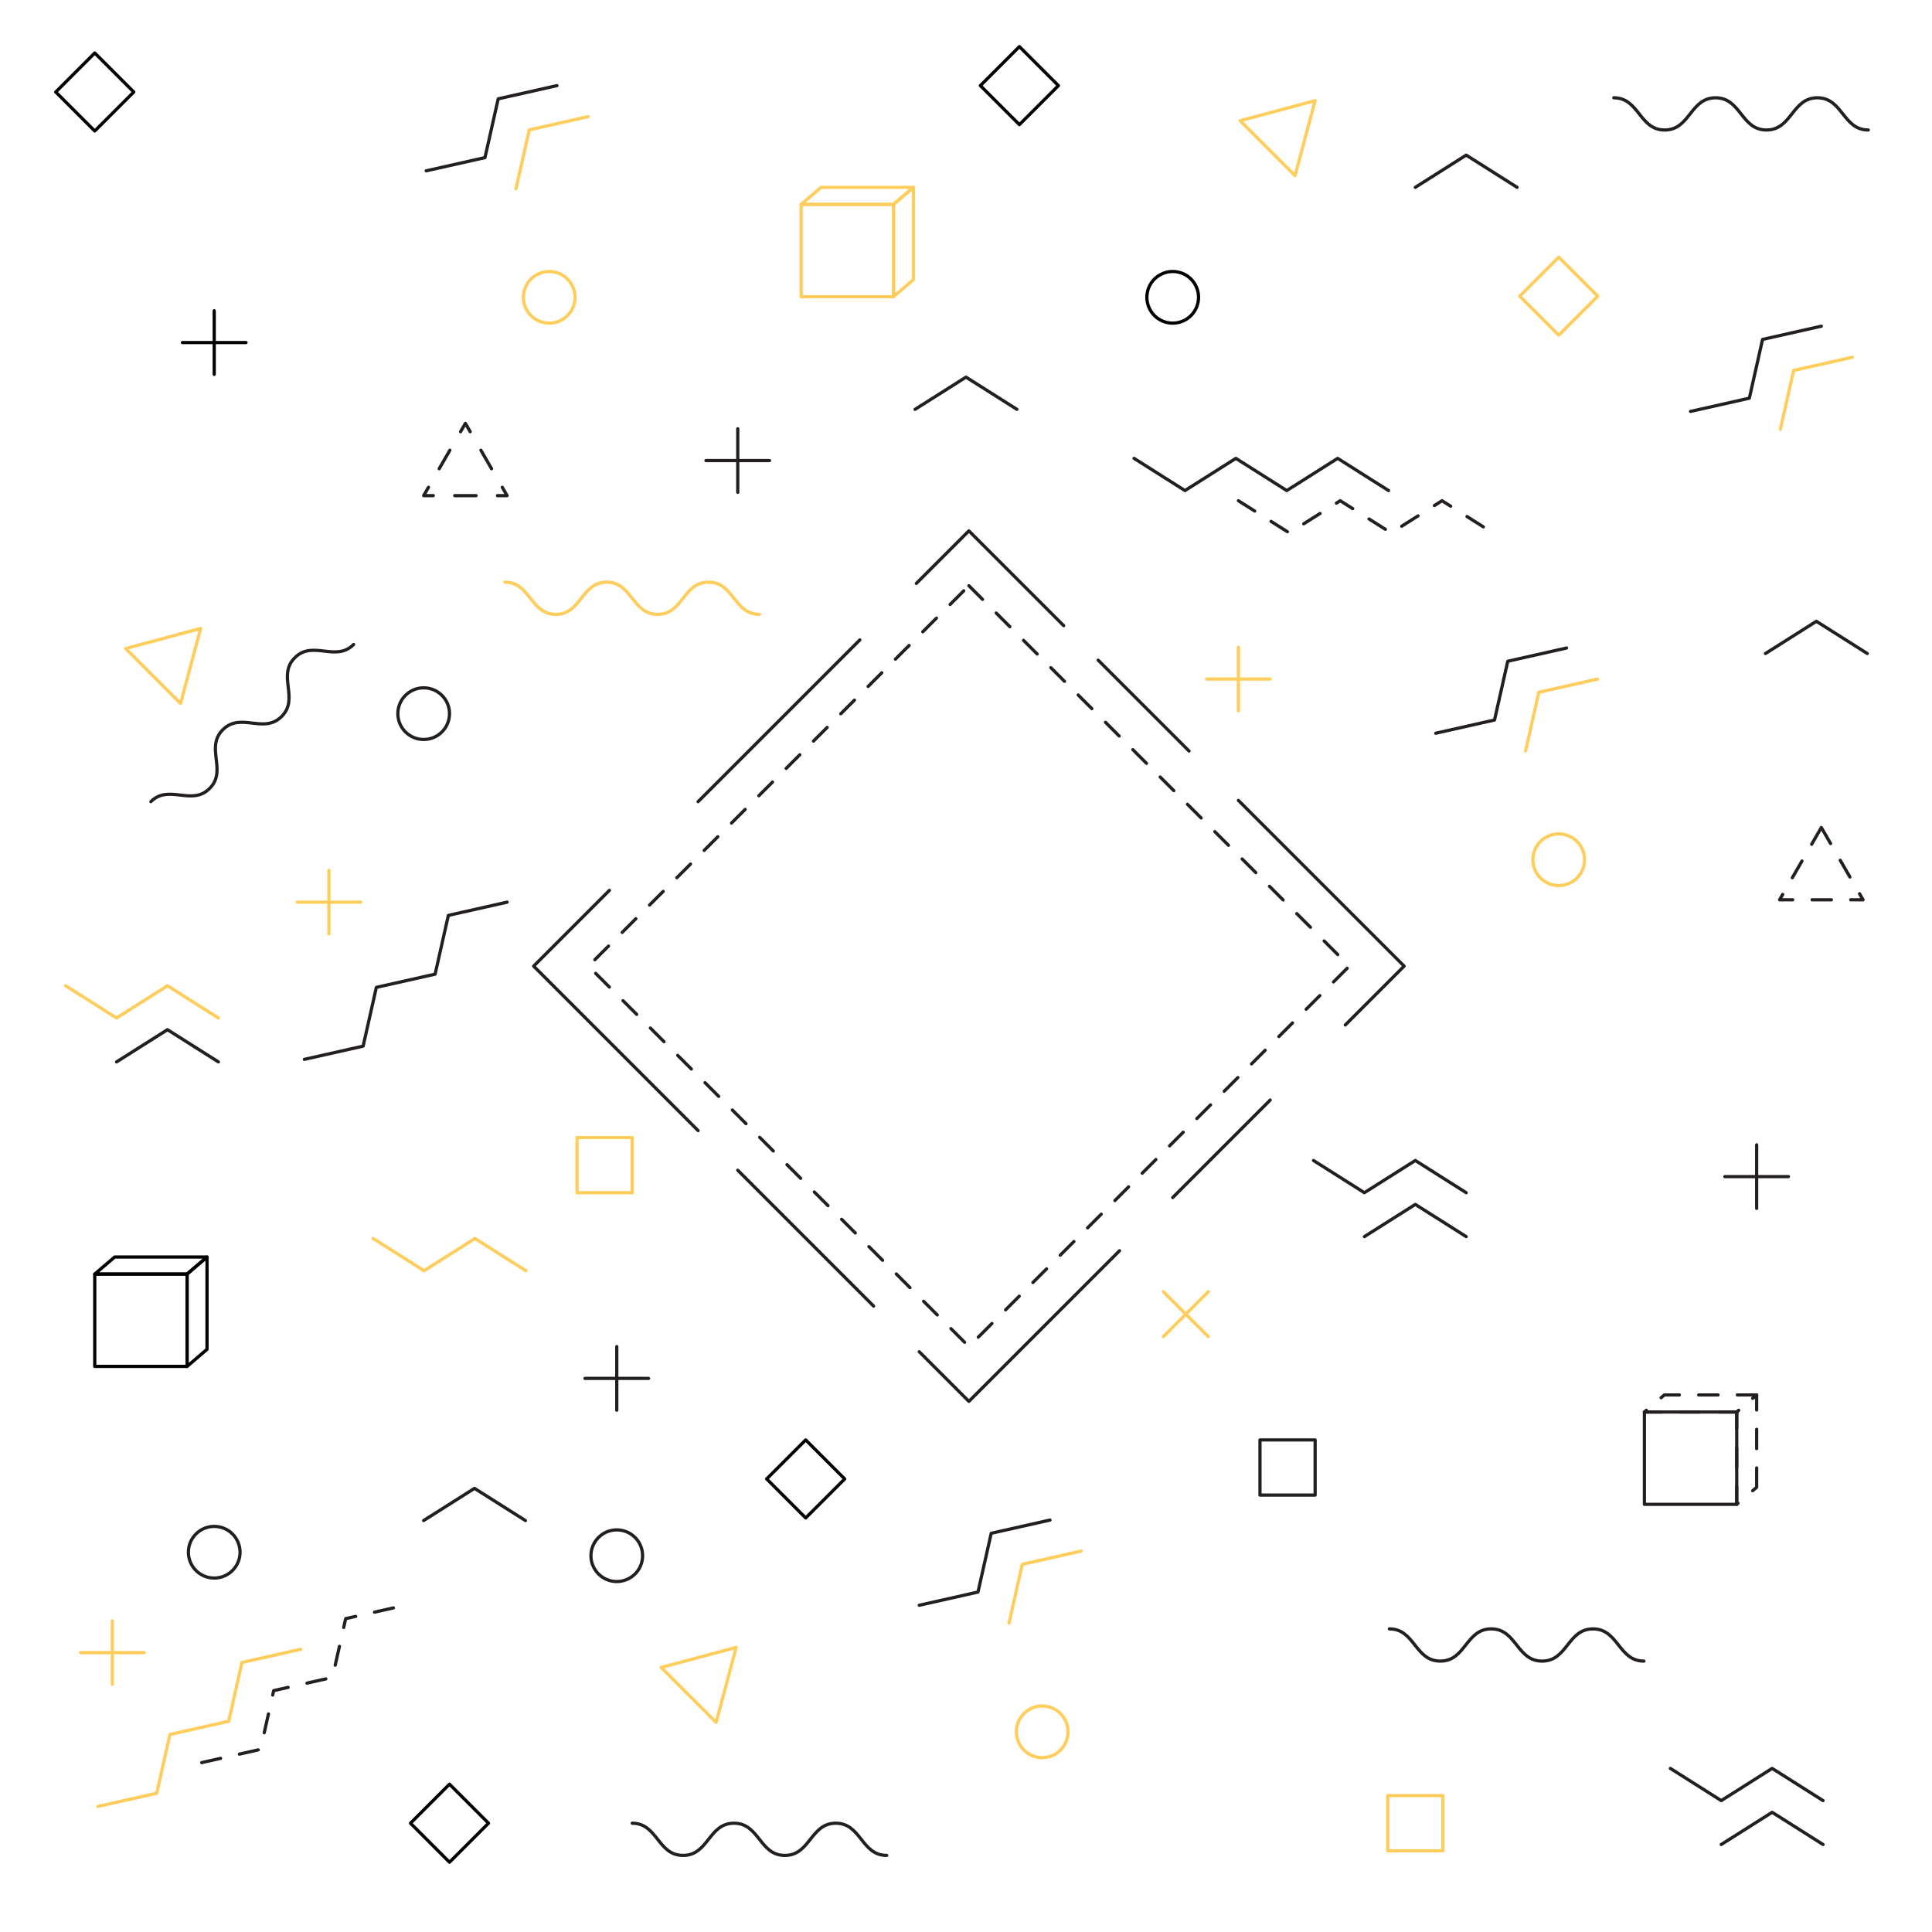
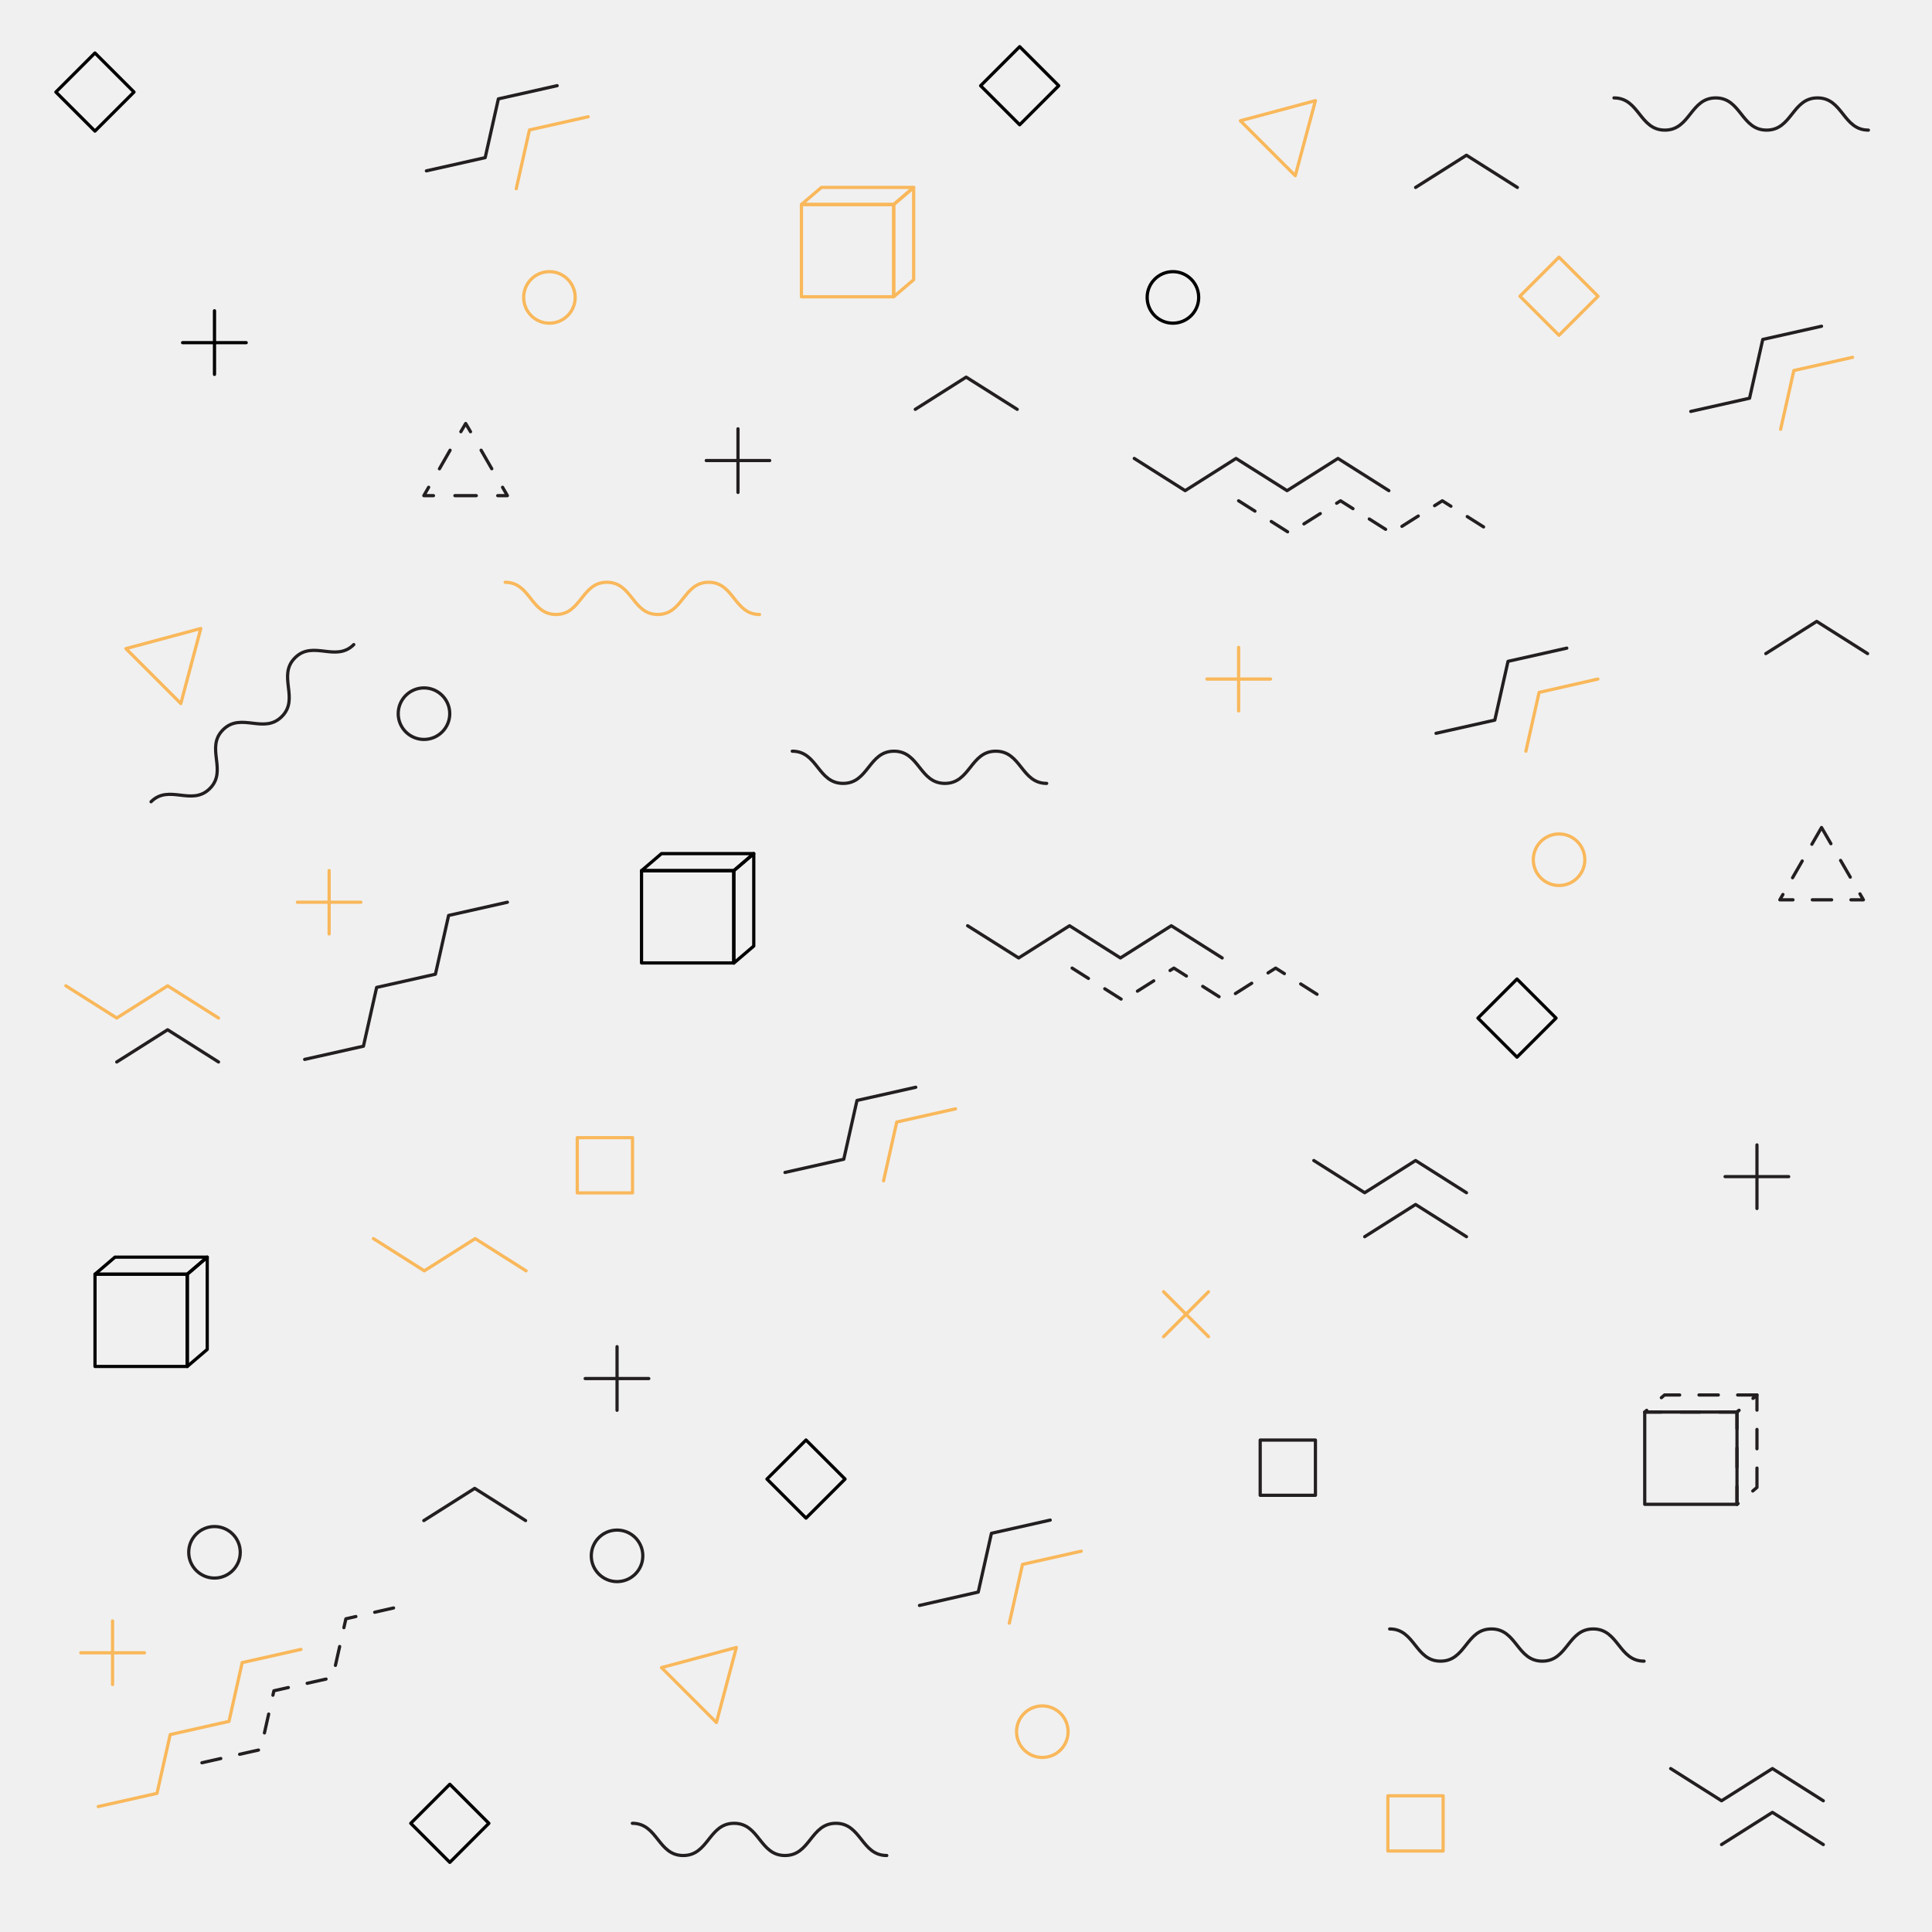
- <svg xmlns="http://www.w3.org/2000/svg" viewBox="0 0 1199.83 1199.84">
-   <defs>
-     <style>.cls-1{fill:#fff;}.cls-2,.cls-3,.cls-4,.cls-5,.cls-6{fill:none;stroke-linecap:round;stroke-linejoin:round;stroke-width:2px;}.cls-2,.cls-4,.cls-6{stroke:#231f20;}.cls-3{stroke:#ffcd5b;}.cls-4{stroke-dasharray:12;}.cls-5{stroke:#000;}.cls-6{stroke-dasharray:13.28 13.28;}</style>
-   </defs>
-   <g id="Layer_1" data-name="Layer 1">
-     <rect class="cls-1" width="1199.83" height="1199.84" />
-   </g>
-   <g id="Layer_2" data-name="Layer 2">
-     <path class="cls-2" d="M93.7,497.86c11.18-11.17,25.32,3,36.49-8.21s-3-25.31,8.21-36.49,25.32,3,36.5-8.21-3-25.32,8.21-36.5,25.32,3,36.5-8.21" transform="translate(0 0)" />
-     <path class="cls-2" d="M862.87,1011.6c15.81,0,15.81,20,31.61,20s15.81-20,31.61-20,15.81,20,31.61,20,15.81-20,31.62-20,15.8,20,31.61,20" transform="translate(0 0)" />
-     <path class="cls-2" d="M392.61,1132.28c15.81,0,15.81,20,31.61,20s15.81-20,31.61-20,15.81,20,31.61,20,15.81-20,31.62-20,15.81,20,31.61,20" transform="translate(0 0)" />
-     <path class="cls-2" d="M1002.21,60.73c15.8,0,15.8,20,31.61,20s15.8-20,31.61-20,15.8,20,31.61,20,15.8-20,31.61-20,15.81,20,31.62,20" transform="translate(0 0)" />
-     <path class="cls-3" d="M313.59,361.54c15.8,0,15.8,20,31.6,20s15.81-20,31.62-20,15.8,20,31.61,20,15.8-20,31.61-20,15.81,20,31.61,20" transform="translate(0 0)" />
-     <polyline class="cls-2" points="189.03 657.9 225.52 649.69 233.73 613.19 270.22 604.99 278.44 568.49 314.93 560.27" />
-     <polyline class="cls-2" points="704.29 284.66 735.9 304.66 767.51 284.66 799.12 304.66 830.73 284.66 862.35 304.66" />
-     <polyline class="cls-4" points="769.1 310.97 800.71 330.97 832.32 310.97 863.93 330.97 895.55 310.97 927.16 330.97" />
-     <polyline class="cls-3" points="60.84 1121.87 97.33 1113.66 105.54 1077.17 142.04 1068.96 150.25 1032.46 186.75 1024.25" />
-     <polyline class="cls-4" points="125.27 1094.64 161.77 1086.43 169.98 1049.94 206.47 1041.73 214.68 1005.23 251.18 997.02" />
-     <polyline class="cls-2" points="815.72 720.71 847.33 740.71 878.95 720.71 910.56 740.71" />
-     <polyline class="cls-2" points="847.33 767.98 878.95 747.98 910.56 767.98" />
-     <polyline class="cls-2" points="568.3 254.21 599.91 234.21 631.53 254.21" />
-     <polyline class="cls-2" points="1096.42 405.85 1128.03 385.85 1159.64 405.85" />
-     <polyline class="cls-2" points="1037.34 1098.24 1068.95 1118.24 1100.57 1098.24 1132.18 1118.24" />
-     <polyline class="cls-2" points="1068.95 1145.5 1100.57 1125.5 1132.18 1145.5" />
-     <polyline class="cls-3" points="40.77 612.2 72.38 632.2 104 612.2 135.61 632.2" />
-     <polyline class="cls-2" points="72.38 659.47 104 639.47 135.61 659.47" />
-     <polyline class="cls-2" points="570.88 996.93 607.37 988.72 615.58 952.22 652.08 944.01" />
-     <polyline class="cls-3" points="626.65 1008 634.86 971.5 671.36 963.29" />
-     <polyline class="cls-2" points="1049.9 255.5 1086.4 247.29 1094.61 210.79 1131.11 202.58" />
-     <polyline class="cls-3" points="1105.68 266.56 1113.89 230.07 1150.38 221.86" />
-     <polyline class="cls-3" points="231.74 769.15 263.35 789.15 294.96 769.15 326.57 789.15" />
-     <polyline class="cls-2" points="263.08 944.32 294.69 924.32 326.31 944.32" />
-     <polyline class="cls-2" points="878.95 116.34 910.56 96.34 942.18 116.34" />
-     <line class="cls-2" x1="383.04" y1="836.29" x2="383.04" y2="875.78" />
-     <line class="cls-2" x1="402.78" y1="856.03" x2="363.29" y2="856.03" />
-     <line class="cls-2" x1="458.17" y1="266.27" x2="458.17" y2="305.76" />
-     <line class="cls-2" x1="477.91" y1="286.02" x2="438.43" y2="286.02" />
-     <line class="cls-2" x1="1090.95" y1="710.97" x2="1090.95" y2="750.45" />
-     <line class="cls-2" x1="1110.69" y1="730.71" x2="1071.21" y2="730.71" />
-     <line class="cls-3" x1="769.1" y1="401.98" x2="769.1" y2="441.47" />
-     <line class="cls-3" x1="788.84" y1="421.72" x2="749.36" y2="421.72" />
-     <line class="cls-3" x1="204.26" y1="540.53" x2="204.26" y2="580.02" />
-     <line class="cls-3" x1="224" y1="560.28" x2="184.52" y2="560.28" />
-     <line class="cls-5" x1="133.04" y1="193" x2="133.04" y2="232.48" />
-     <line class="cls-5" x1="152.78" y1="212.74" x2="113.3" y2="212.74" />
-     <circle class="cls-2" cx="383.04" cy="966.15" r="16.04" />
-     <circle class="cls-2" cx="263.12" cy="443.2" r="16.04" />
-     <line class="cls-3" x1="69.78" y1="1006.6" x2="69.78" y2="1046.08" />
-     <line class="cls-3" x1="89.53" y1="1026.34" x2="50.04" y2="1026.34" />
-     <circle class="cls-2" cx="133.04" cy="963.99" r="16.04" />
-     <polyline class="cls-2" points="292.02 268.12 289.02 262.93 286.02 268.12" />
-     <line class="cls-6" x1="279.38" y1="279.62" x2="269.42" y2="296.87" />
-     <polyline class="cls-2" points="266.1 302.62 263.1 307.81 269.1 307.81" />
-     <line class="cls-6" x1="282.38" y1="307.81" x2="302.29" y2="307.81" />
-     <polyline class="cls-2" points="308.93 307.81 314.93 307.81 311.93 302.62" />
-     <line class="cls-6" x1="305.29" y1="291.12" x2="295.34" y2="273.87" />
-     <polygon class="cls-4" points="1131.11 513.92 1105.19 558.8 1157.02 558.8 1131.11 513.92" />
-     <line class="cls-3" x1="750.4" y1="802.18" x2="722.48" y2="830.1" />
-     <line class="cls-3" x1="750.4" y1="830.1" x2="722.48" y2="802.18" />
-     <circle class="cls-3" cx="647.25" cy="1075.48" r="16.04" transform="translate(-469.99 503.33) rotate(-31.84)" />
-     <circle class="cls-5" cx="728.29" cy="184.65" r="16.04" transform="translate(-15.65 289.77) rotate(-22.27)" />
-     <polyline class="cls-2" points="264.69 106.09 301.19 97.88 309.4 61.38 345.89 53.17" />
-     <polyline class="cls-3" points="320.46 117.16 328.68 80.66 365.17 72.45" />
-     <circle class="cls-3" cx="341.07" cy="184.65" r="16.04" transform="translate(-44.53 143.03) rotate(-22.27)" />
-     <polyline class="cls-2" points="891.66 455.36 928.15 447.15 936.37 410.66 972.86 402.44" />
-     <polyline class="cls-3" points="947.43 466.43 955.64 429.94 992.14 421.72" />
-     <circle class="cls-3" cx="968.03" cy="533.92" r="16.04" />
-     <polygon class="cls-3" points="457.21 1023.09 410.63 1035.56 444.73 1069.66 457.21 1023.09" />
-     <polygon class="cls-3" points="124.61 390.29 78.04 402.77 112.13 436.87 124.61 390.29" />
-     <polygon class="cls-3" points="816.75 62.49 770.18 74.97 804.27 109.06 816.75 62.49" />
-     <rect class="cls-2" x="782.49" y="894.24" width="34.26" height="34.26" />
-     <rect class="cls-3" x="861.82" y="1115.15" width="34.26" height="34.26" />
-     <rect class="cls-5" x="483.22" y="901.34" width="34.26" height="34.26" transform="translate(-502.9 622.81) rotate(-45)" />
-     <rect class="cls-5" x="615.95" y="36.04" width="34.26" height="34.26" transform="translate(147.83 463.23) rotate(-45)" />
-     <rect class="cls-5" x="41.71" y="40" width="34.26" height="34.26" transform="translate(-23.16 58.34) rotate(-45)" />
-     <rect class="cls-5" x="262.03" y="1115.15" width="34.26" height="34.26" transform="translate(-718.88 529.03) rotate(-45)" />
-     <rect class="cls-3" x="358.36" y="706.46" width="34.26" height="34.26" />
-     <rect class="cls-3" x="950.91" y="166.8" width="34.26" height="34.26" transform="translate(413.59 -630.63) rotate(45)" />
-     <rect class="cls-2" x="1021.23" y="876.9" width="57.34" height="57.34" />
-     <polygon class="cls-4" points="1090.95 866.31 1033.61 866.31 1021.23 876.9 1078.57 876.9 1090.95 866.31" />
-     <polygon class="cls-4" points="1090.95 923.65 1090.95 866.31 1078.57 876.9 1078.57 934.24 1090.95 923.65" />
-     <rect class="cls-5" x="58.84" y="791.23" width="57.34" height="57.34" />
-     <polygon class="cls-5" points="128.56 780.65 71.22 780.65 58.84 791.23 116.18 791.23 128.56 780.65" />
-     <polygon class="cls-5" points="128.56 837.99 128.56 780.65 116.18 791.23 116.18 848.58 128.56 837.99" />
-     <rect class="cls-3" x="497.55" y="126.93" width="57.34" height="57.34" />
-     <polygon class="cls-3" points="567.27 116.34 509.93 116.34 497.55 126.93 554.89 126.93 567.27 116.34" />
-     <polygon class="cls-3" points="567.27 173.69 567.27 116.34 554.89 126.93 554.89 184.27 567.27 173.69" />
-   </g>
-   <g id="Layer_3" data-name="Layer 3">
-     <rect class="cls-4" x="434.65" y="432.94" width="334.12" height="334.12" transform="translate(600.5 -249.74) rotate(45)" />
-     <polyline class="cls-2" points="769.1 497.09 872.02 600 835.48 636.54" />
-     <line class="cls-2" x1="681.99" y1="409.98" x2="738.45" y2="466.43" />
-     <polyline class="cls-2" points="569.08 362.32 601.71 329.69 660.58 388.56" />
-     <line class="cls-2" x1="433.54" y1="497.86" x2="533.98" y2="397.42" />
-     <polyline class="cls-2" points="433.54 702.14 331.41 600 378.47 552.94" />
-     <line class="cls-2" x1="542.53" y1="811.12" x2="458.17" y2="726.76" />
-     <polyline class="cls-2" points="695.28 776.74 601.71 870.3 570.88 839.47" />
-     <line class="cls-2" x1="788.84" y1="683.17" x2="728.29" y2="743.73" />
+ <svg xmlns="http://www.w3.org/2000/svg" version="1.1" id="Capa_1" x="0px" y="0px" viewBox="0 0 1199.8 1199.8" style="enable-background:new 0 0 1199.8 1199.8;" xml:space="preserve">
+   <style type="text/css">
+ 	.st0{fill:none;stroke:#231F20;stroke-width:2;stroke-linecap:round;stroke-linejoin:round;}
+ 	.st1{fill:none;stroke:#F9B85B;stroke-width:2;stroke-linecap:round;stroke-linejoin:round;}
+ 	.st2{fill:none;stroke:#231F20;stroke-width:2;stroke-linecap:round;stroke-linejoin:round;stroke-dasharray:12;}
+ 	.st3{fill:none;stroke:#000000;stroke-width:2;stroke-linecap:round;stroke-linejoin:round;}
+ 	.st4{fill:none;stroke:#231F20;stroke-width:2;stroke-linecap:round;stroke-linejoin:round;stroke-miterlimit:4;}
+ 	.st5{fill:none;stroke:#231F20;stroke-width:2;stroke-linecap:round;stroke-linejoin:round;stroke-dasharray:13.28,13.28;}
+ 	.st6{fill:none;stroke:#F9B85B;stroke-width:2;stroke-linecap:round;stroke-linejoin:round;stroke-miterlimit:4;}
+ 	.st7{fill:none;stroke:#000000;stroke-width:2;stroke-linecap:round;stroke-linejoin:round;stroke-miterlimit:4;}
+ 	.st8{fill:none;stroke:#F9B85B;stroke-width:2;stroke-linecap:round;stroke-linejoin:round;stroke-miterlimit:4;}
+ </style>
+   <g id="Layer_2">
+     <path class="st0" d="M93.8,497.9c11.2-11.2,25.3,3,36.5-8.2s-3-25.3,8.2-36.5s25.3,3,36.5-8.2s-3-25.3,8.2-36.5s25.3,3,36.5-8.2" />
+     <path class="st0" d="M863,1011.6c15.8,0,15.8,20,31.6,20c15.8,0,15.8-20,31.6-20c15.8,0,15.8,20,31.6,20s15.8-20,31.6-20   c15.8,0,15.8,20,31.6,20" />
+     <path class="st0" d="M392.7,1132.3c15.8,0,15.8,20,31.6,20s15.8-20,31.6-20s15.8,20,31.6,20s15.8-20,31.6-20   c15.8,0,15.8,20,31.6,20" />
+     <path class="st0" d="M1002.3,60.8c15.8,0,15.8,20,31.6,20c15.8,0,15.8-20,31.6-20c15.8,0,15.8,20,31.6,20c15.8,0,15.8-20,31.6-20   s15.8,20,31.6,20" />
+     <path class="st1" d="M313.7,361.6c15.8,0,15.8,20,31.6,20s15.8-20,31.6-20s15.8,20,31.6,20s15.8-20,31.6-20s15.8,20,31.6,20" />
+     <polyline class="st0" points="189.2,657.9 225.7,649.7 233.9,613.2 270.4,605 278.6,568.5 315.1,560.3  " />
+     <polyline class="st0" points="704.4,284.7 736,304.7 767.6,284.7 799.3,304.7 830.9,284.7 862.5,304.7  " />
+     <polyline class="st2" points="769.2,311 800.8,331 832.5,311 864.1,331 895.7,311 927.3,331  " />
+     <polyline class="st1" points="61,1121.9 97.5,1113.7 105.7,1077.2 142.2,1069 150.4,1032.5 186.9,1024.3  " />
+     <polyline class="st2" points="125.4,1094.7 161.9,1086.5 170.1,1050 206.6,1041.8 214.8,1005.3 251.3,997  " />
+     <polyline class="st0" points="815.9,720.7 847.5,740.7 879.1,720.7 910.7,740.7  " />
+     <polyline class="st0" points="847.5,768 879.1,748 910.7,768  " />
+     <polyline class="st0" points="568.4,254.2 600,234.2 631.7,254.2  " />
+     <polyline class="st0" points="1096.6,405.9 1128.2,385.9 1159.8,405.9  " />
+     <polyline class="st0" points="1037.5,1098.3 1069.1,1118.3 1100.7,1098.3 1132.3,1118.3  " />
+     <polyline class="st0" points="1069.1,1145.5 1100.7,1125.5 1132.3,1145.5  " />
+     <polyline class="st1" points="40.9,612.2 72.5,632.2 104.1,612.2 135.7,632.2  " />
+     <polyline class="st0" points="72.5,659.5 104.1,639.5 135.7,659.5  " />
+     <polyline class="st0" points="571,997 607.5,988.7 615.7,952.2 652.2,944  " />
+     <polyline class="st1" points="626.8,1008 635,971.5 671.5,963.3  " />
+     <polyline class="st0" points="1050,255.5 1086.5,247.3 1094.7,210.8 1131.2,202.6  " />
+     <polyline class="st1" points="1105.8,266.6 1114,230.1 1150.5,221.9  " />
+     <polyline class="st1" points="231.9,769.2 263.5,789.2 295.1,769.2 326.7,789.2  " />
+     <polyline class="st0" points="263.2,944.3 294.8,924.3 326.4,944.3  " />
+     <polyline class="st0" points="879.1,116.4 910.7,96.4 942.3,116.4  " />
+     <line class="st0" x1="383.2" y1="836.3" x2="383.2" y2="875.8" />
+     <line class="st0" x1="402.9" y1="856.1" x2="363.4" y2="856.1" />
+     <line class="st0" x1="458.3" y1="266.3" x2="458.3" y2="305.8" />
+     <line class="st0" x1="478" y1="286" x2="438.6" y2="286" />
+     <line class="st0" x1="1091.1" y1="711" x2="1091.1" y2="750.5" />
+     <line class="st0" x1="1110.8" y1="730.7" x2="1071.3" y2="730.7" />
+     <line class="st1" x1="769.2" y1="402" x2="769.2" y2="441.5" />
+     <line class="st1" x1="789" y1="421.7" x2="749.5" y2="421.7" />
+     <line class="st1" x1="204.4" y1="540.6" x2="204.4" y2="580" />
+     <line class="st1" x1="224.1" y1="560.3" x2="184.7" y2="560.3" />
+     <line class="st3" x1="133.2" y1="193" x2="133.2" y2="232.5" />
+     <line class="st3" x1="152.9" y1="212.8" x2="113.4" y2="212.8" />
+     <circle class="st0" cx="383.2" cy="966.2" r="16" />
+     <circle class="st0" cx="263.3" cy="443.2" r="16" />
+     <line class="st1" x1="69.9" y1="1006.6" x2="69.9" y2="1046.1" />
+     <line class="st1" x1="89.7" y1="1026.4" x2="50.2" y2="1026.4" />
+     <ellipse class="st4" cx="133.2" cy="964" rx="16" ry="16" />
+     <polyline class="st0" points="292.2,268.1 289.2,263 286.2,268.1  " />
+     <line class="st5" x1="279.5" y1="279.6" x2="269.6" y2="296.9" />
+     <polyline class="st0" points="266.2,302.6 263.2,307.8 269.2,307.8  " />
+     <line class="st5" x1="282.5" y1="307.8" x2="302.4" y2="307.8" />
+     <polyline class="st0" points="309.1,307.8 315.1,307.8 312.1,302.6  " />
+     <line class="st5" x1="305.4" y1="291.1" x2="295.5" y2="273.9" />
+     <polygon class="st2" points="1131.2,513.9 1105.3,558.8 1157.2,558.8  " />
+     <line class="st1" x1="750.5" y1="802.2" x2="722.6" y2="830.1" />
+     <line class="st1" x1="750.5" y1="830.1" x2="722.6" y2="802.2" />
+     <ellipse class="st6" cx="647.3" cy="1075.4" rx="16" ry="16" />
+     <ellipse class="st7" cx="728.4" cy="184.7" rx="16" ry="16" />
+     <polyline class="st0" points="264.8,106.1 301.3,97.9 309.5,61.4 346,53.2  " />
+     <polyline class="st1" points="320.6,117.2 328.8,80.7 365.3,72.5  " />
+     <circle class="st1" cx="341.2" cy="184.7" r="16" />
+     <polyline class="st0" points="891.8,455.4 928.3,447.2 936.5,410.7 973,402.5  " />
+     <polyline class="st1" points="947.6,466.5 955.8,430 992.3,421.7  " />
+     <circle class="st1" cx="968.2" cy="533.9" r="16" />
+     <polygon class="st1" points="457.3,1023.1 410.8,1035.6 444.9,1069.7  " />
+     <polygon class="st1" points="124.7,390.3 78.2,402.8 112.3,436.9  " />
+     <polygon class="st1" points="816.9,62.5 770.3,75 804.4,109.1  " />
+     <rect x="782.6" y="894.3" class="st0" width="34.3" height="34.3" />
+     <rect x="861.9" y="1115.2" class="st1" width="34.3" height="34.3" />
+     <rect x="483.4" y="901.4" transform="matrix(0.7071 -0.7071 0.7071 0.7071 -502.903 622.9472)" class="st7" width="34.3" height="34.3" />
+     <rect x="616.1" y="36.1" transform="matrix(0.7071 -0.7071 0.7071 0.7071 147.807 463.353)" class="st7" width="34.3" height="34.3" />
+     <rect x="41.8" y="40" transform="matrix(0.7071 -0.7071 0.7071 0.7071 -23.1344 58.4357)" class="st7" width="34.3" height="34.3" />
+     <rect x="262.2" y="1115.2" transform="matrix(0.7071 -0.7071 0.7071 0.7071 -718.8738 529.1509)" class="st7" width="34.3" height="34.3" />
+     <rect x="358.5" y="706.5" class="st1" width="34.3" height="34.3" />
+     <rect x="951" y="166.8" transform="matrix(0.7071 -0.7071 0.7071 0.7071 153.4966 738.4689)" class="st8" width="34.3" height="34.3" />
+     <rect x="1021.4" y="876.9" class="st0" width="57.3" height="57.3" />
+     <polygon class="st2" points="1091.1,866.3 1033.7,866.3 1021.4,876.9 1078.7,876.9  " />
+     <polygon class="st2" points="1091.1,923.7 1091.1,866.3 1078.7,876.9 1078.7,934.3  " />
+     <rect x="59" y="791.3" class="st3" width="57.3" height="57.3" />
+     <polygon class="st3" points="128.7,780.7 71.4,780.7 59,791.3 116.3,791.3  " />
+     <polygon class="st3" points="128.7,838 128.7,780.7 116.3,791.3 116.3,848.6  " />
+     <rect x="497.7" y="127" class="st1" width="57.3" height="57.3" />
+     <polygon class="st1" points="567.4,116.4 510.1,116.4 497.7,127 555,127  " />
+     <polygon class="st1" points="567.4,173.7 567.4,116.4 555,127 555,184.3  " />
+     <rect x="398.4" y="540.7" class="st3" width="57.3" height="57.3" />
+     <polygon class="st3" points="468.1,530.1 410.8,530.1 398.4,540.7 455.7,540.7  " />
+     <polygon class="st3" points="468.1,587.5 468.1,530.1 455.7,540.7 455.7,598.1  " />
+     <polyline class="st0" points="487.5,728.1 524,719.9 532.2,683.4 568.7,675.2  " />
+     <polyline class="st1" points="548.7,733.3 556.9,696.8 593.4,688.6  " />
+     <polyline class="st0" points="600.9,574.9 632.6,594.9 664.2,574.9 695.8,594.9 727.4,574.9 759,594.9  " />
+     <polyline class="st2" points="665.8,601.2 697.4,621.2 729,601.2 760.6,621.2 792.2,601.2 823.8,621.2  " />
+     <path class="st0" d="M492,466.5c15.8,0,15.8,20,31.6,20c15.8,0,15.8-20,31.6-20s15.8,20,31.6,20s15.8-20,31.6-20s15.8,20,31.6,20" />
+     <rect x="924.9" y="615.1" transform="matrix(0.7071 -0.7071 0.7071 0.7071 -171.1112 851.3129)" class="st7" width="34.3" height="34.3" />
  </g>
</svg>
